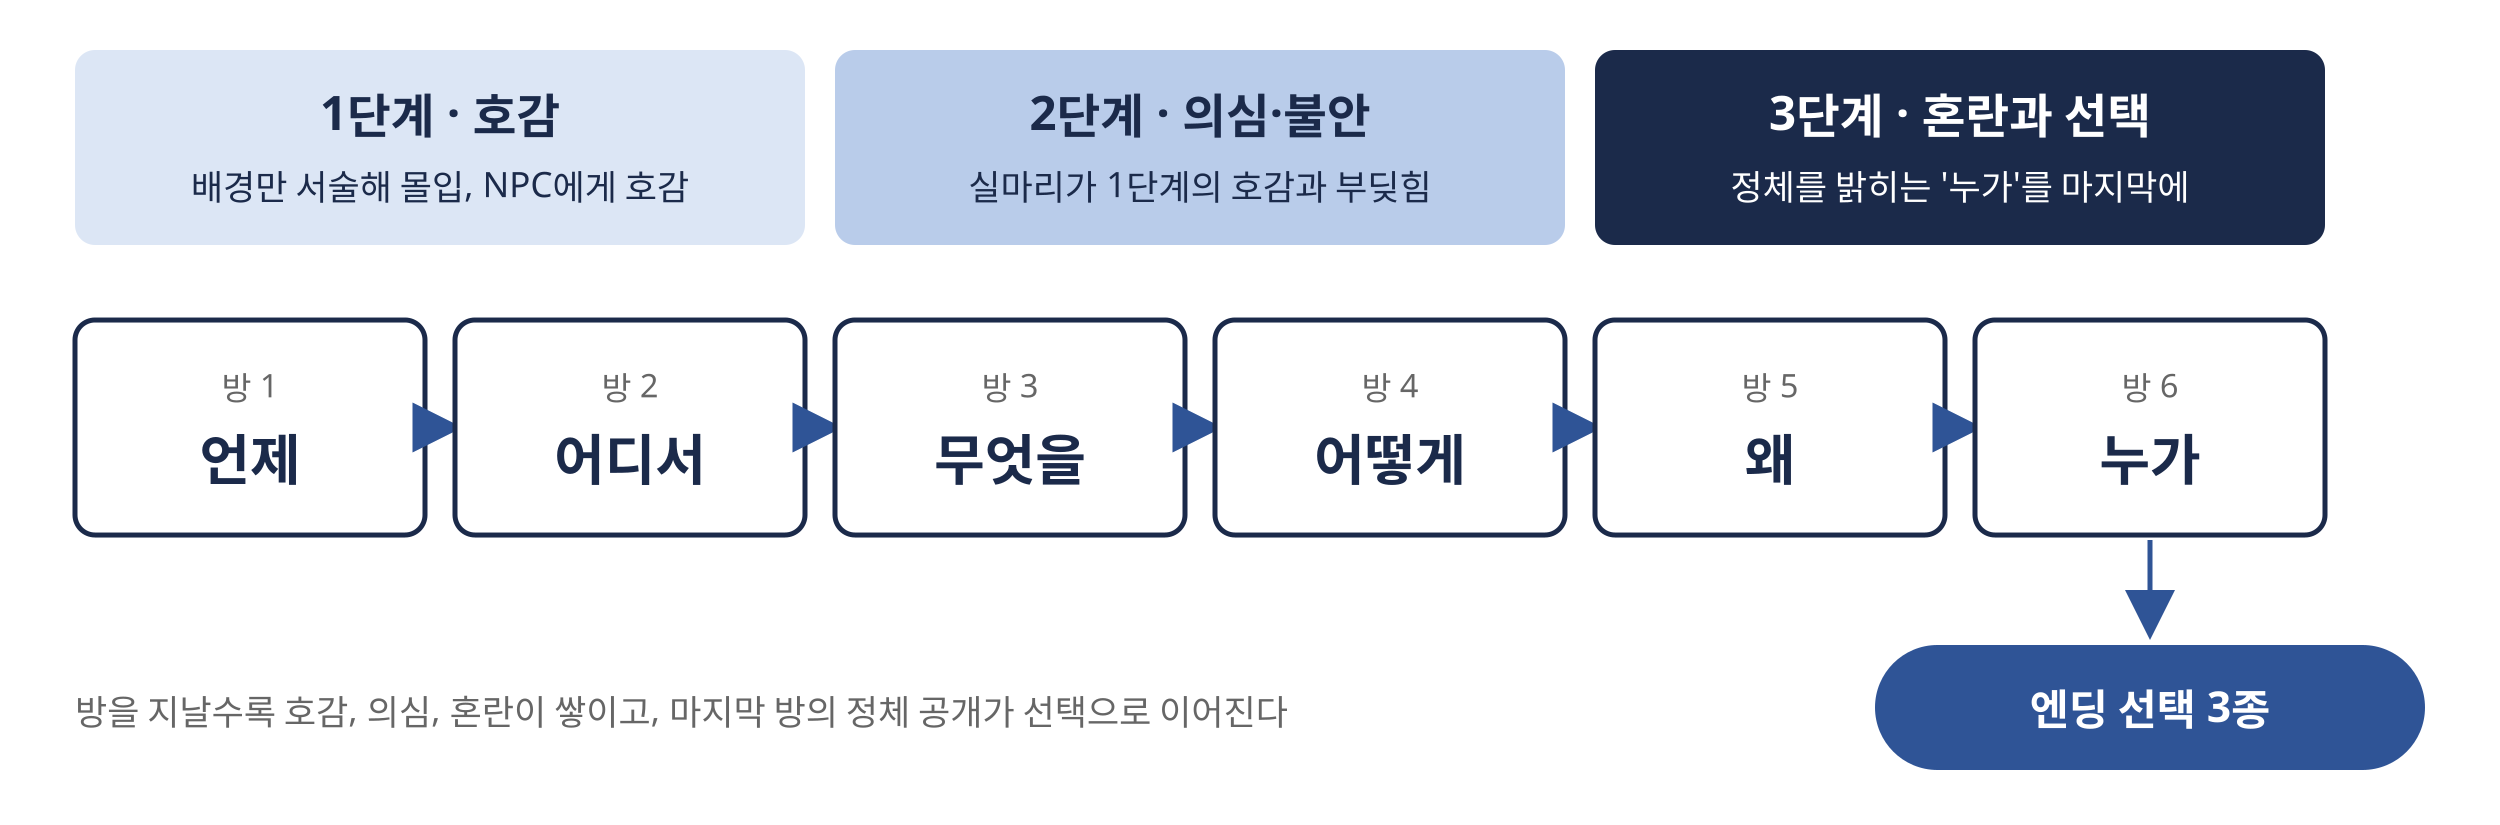
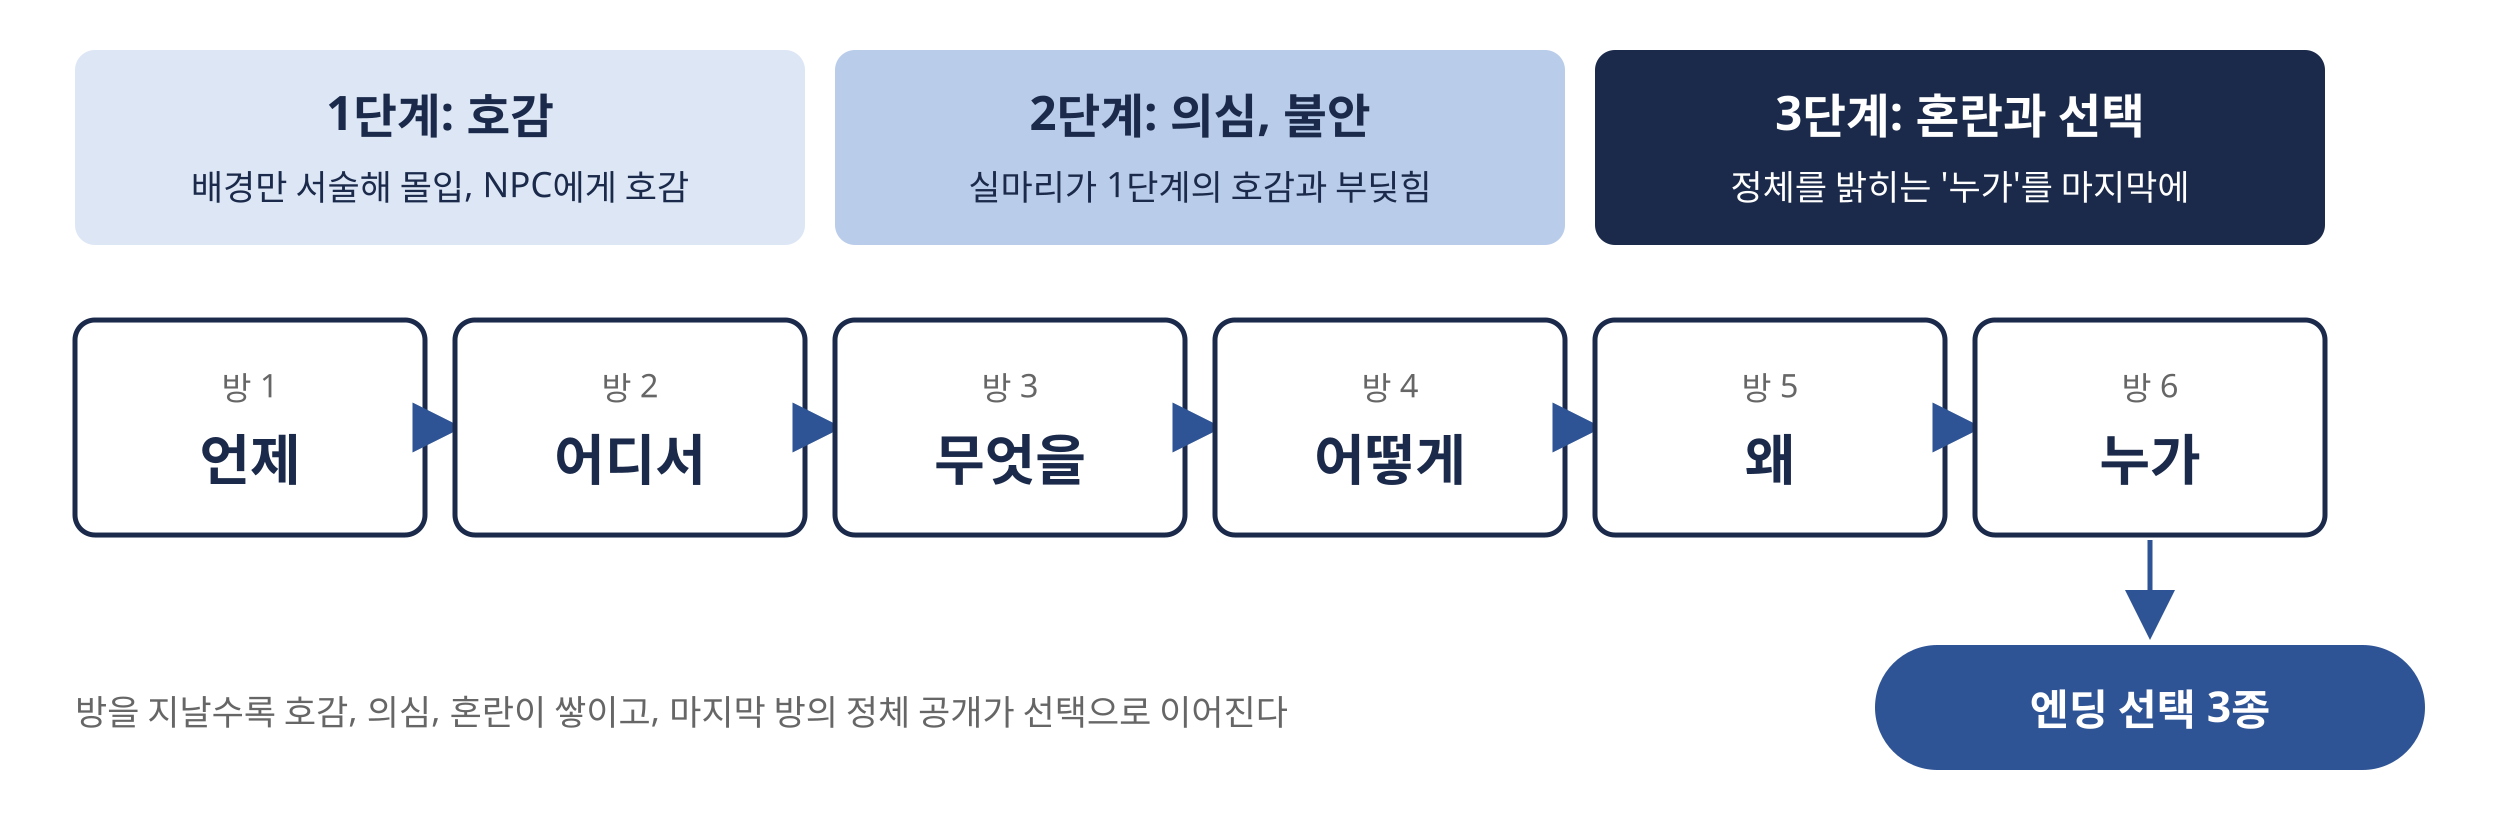
<svg xmlns="http://www.w3.org/2000/svg" viewBox="0 0 1000 330" font-family="'Malgun Gothic','Apple SD Gothic Neo','Noto Sans KR',sans-serif">
  <rect width="100%" height="100%" fill="#fff" />
  <defs>
    <marker id="a" markerWidth="10" markerHeight="10" refX="8" refY="5" orient="auto">
      <path d="M0,0 L10,5 L0,10 z" fill="#2F5496" />
    </marker>
  </defs>
  <rect x="30" y="20" width="292" height="78" rx="8" fill="#DCE6F5" />
-   <text x="176.0" y="52" text-anchor="middle" font-size="19" font-weight="700" fill="#1B2A4A">1단계 · 호감</text>
+   <text x="176.0" y="52" text-anchor="middle" font-size="19" font-weight="700" fill="#1B2A4A">1단계: 호감</text>
  <text x="176.0" y="80" text-anchor="middle" font-size="14" fill="#1B2A4A">배경만 서술해 몰입, NPC에게 호감</text>
  <rect x="334" y="20" width="292" height="78" rx="8" fill="#B9CCEA" />
-   <text x="480.0" y="52" text-anchor="middle" font-size="19" font-weight="700" fill="#1B2A4A">2단계 · 의심·불안</text>
+   <text x="480.0" y="52" text-anchor="middle" font-size="19" font-weight="700" fill="#1B2A4A">2단계: 의심, 불안</text>
  <text x="480.0" y="80" text-anchor="middle" font-size="14" fill="#1B2A4A">실마리가 1단계의 호감과 부딪힘</text>
  <rect x="638" y="20" width="292" height="78" rx="8" fill="#1B2A4A" />
-   <text x="784.0" y="52" text-anchor="middle" font-size="19" font-weight="700" fill="#fff">3단계 · 혼란과 선택</text>
+   <text x="784.0" y="52" text-anchor="middle" font-size="19" font-weight="700" fill="#fff">3단계: 혼란과 선택</text>
  <text x="784.0" y="80" text-anchor="middle" font-size="14" fill="#fff">정체를 밝히는 '누가'를 마지막에</text>
  <rect x="30" y="128" width="140" height="86" rx="8" fill="#fff" stroke="#1B2A4A" stroke-width="2" />
  <text x="100.0" y="160" text-anchor="middle" font-size="13" fill="#666">방 1</text>
  <text x="100.0" y="192" text-anchor="middle" font-size="22" font-weight="700" fill="#1B2A4A">언제</text>
  <line x1="171" y1="171" x2="181" y2="171" stroke="#2F5496" stroke-width="2" marker-end="url(#a)" />
  <rect x="182" y="128" width="140" height="86" rx="8" fill="#fff" stroke="#1B2A4A" stroke-width="2" />
  <text x="252.0" y="160" text-anchor="middle" font-size="13" fill="#666">방 2</text>
  <text x="252.0" y="192" text-anchor="middle" font-size="22" font-weight="700" fill="#1B2A4A">어디서</text>
  <line x1="323" y1="171" x2="333" y2="171" stroke="#2F5496" stroke-width="2" marker-end="url(#a)" />
  <rect x="334" y="128" width="140" height="86" rx="8" fill="#fff" stroke="#1B2A4A" stroke-width="2" />
  <text x="404.0" y="160" text-anchor="middle" font-size="13" fill="#666">방 3</text>
  <text x="404.0" y="192" text-anchor="middle" font-size="22" font-weight="700" fill="#1B2A4A">무엇을</text>
  <line x1="475" y1="171" x2="485" y2="171" stroke="#2F5496" stroke-width="2" marker-end="url(#a)" />
  <rect x="486" y="128" width="140" height="86" rx="8" fill="#fff" stroke="#1B2A4A" stroke-width="2" />
  <text x="556.0" y="160" text-anchor="middle" font-size="13" fill="#666">방 4</text>
  <text x="556.0" y="192" text-anchor="middle" font-size="22" font-weight="700" fill="#1B2A4A">어떻게</text>
  <line x1="627" y1="171" x2="637" y2="171" stroke="#2F5496" stroke-width="2" marker-end="url(#a)" />
  <rect x="638" y="128" width="140" height="86" rx="8" fill="#fff" stroke="#1B2A4A" stroke-width="2" />
  <text x="708.0" y="160" text-anchor="middle" font-size="13" fill="#666">방 5</text>
  <text x="708.0" y="192" text-anchor="middle" font-size="22" font-weight="700" fill="#1B2A4A">왜</text>
  <line x1="779" y1="171" x2="789" y2="171" stroke="#2F5496" stroke-width="2" marker-end="url(#a)" />
  <rect x="790" y="128" width="140" height="86" rx="8" fill="#fff" stroke="#1B2A4A" stroke-width="2" />
  <text x="860.0" y="160" text-anchor="middle" font-size="13" fill="#666">방 6</text>
  <text x="860.0" y="192" text-anchor="middle" font-size="22" font-weight="700" fill="#1B2A4A">누가</text>
  <line x1="860.0" y1="216" x2="860.0" y2="252" stroke="#2F5496" stroke-width="2" marker-end="url(#a)" />
  <rect x="750.0" y="258" width="220" height="50" rx="25" fill="#2F5496" />
  <text x="860.0" y="290" text-anchor="middle" font-size="17" font-weight="700" fill="#fff">엔딩 선택 3종</text>
  <text x="30" y="290" font-size="14" fill="#666">방을 지날수록 호감, 의심, 혼란이 쌓이고, 마지막 방의 정체 공개가 선택으로 이어진다</text>
</svg>
